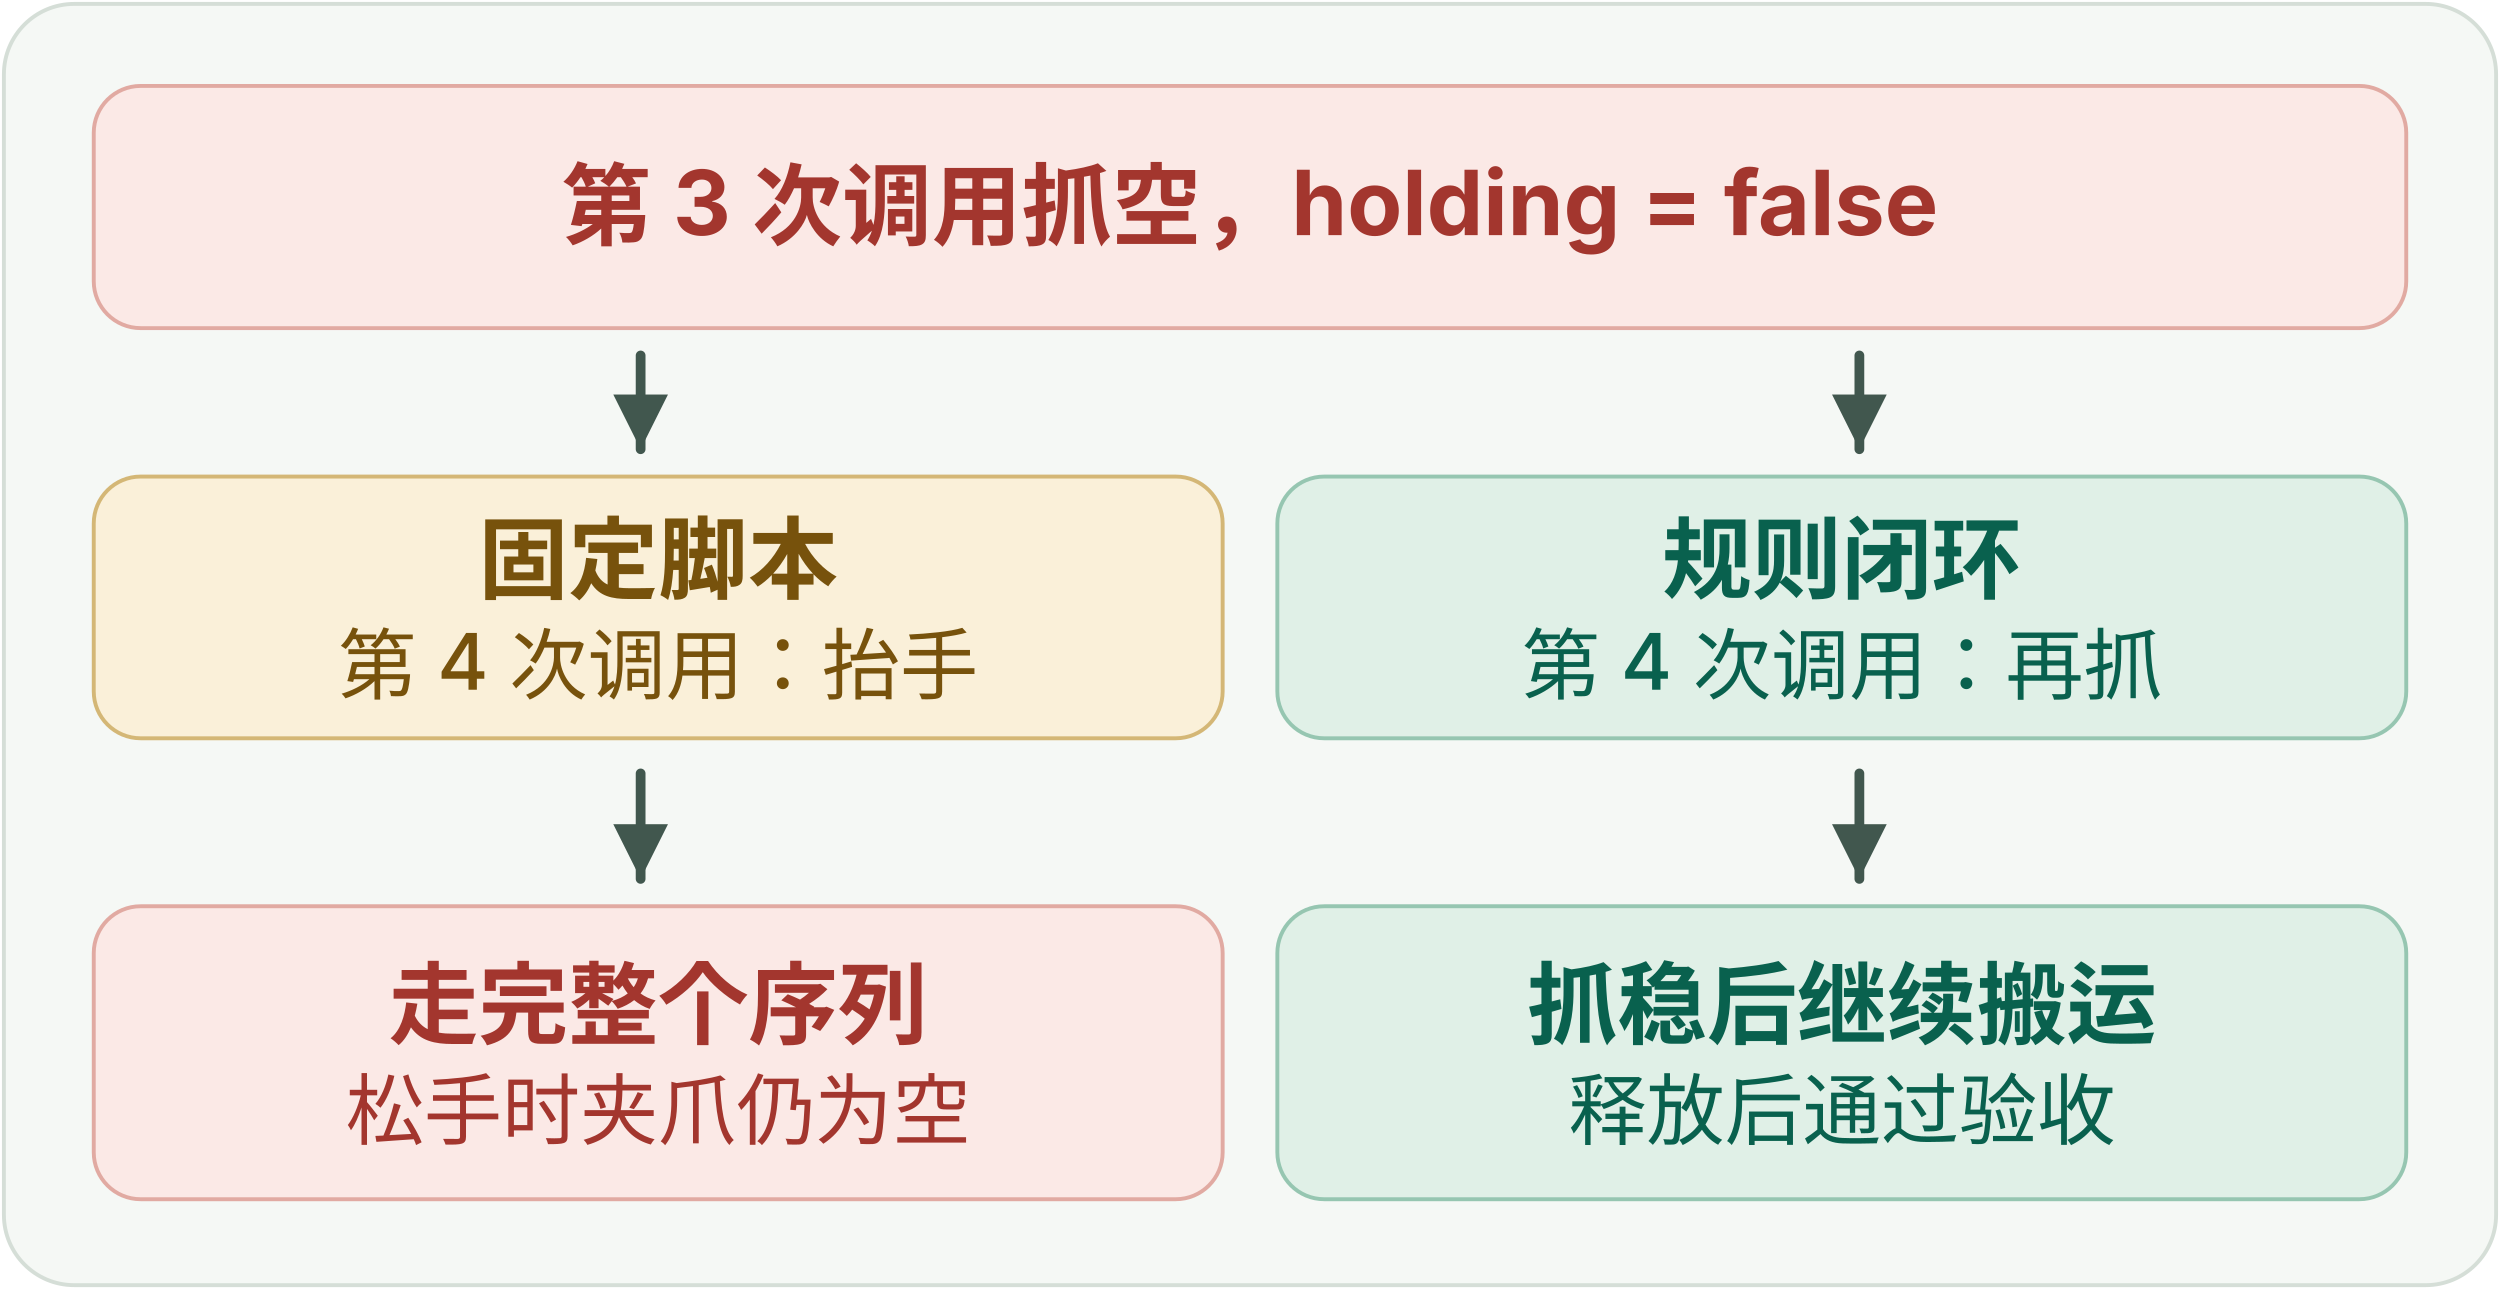
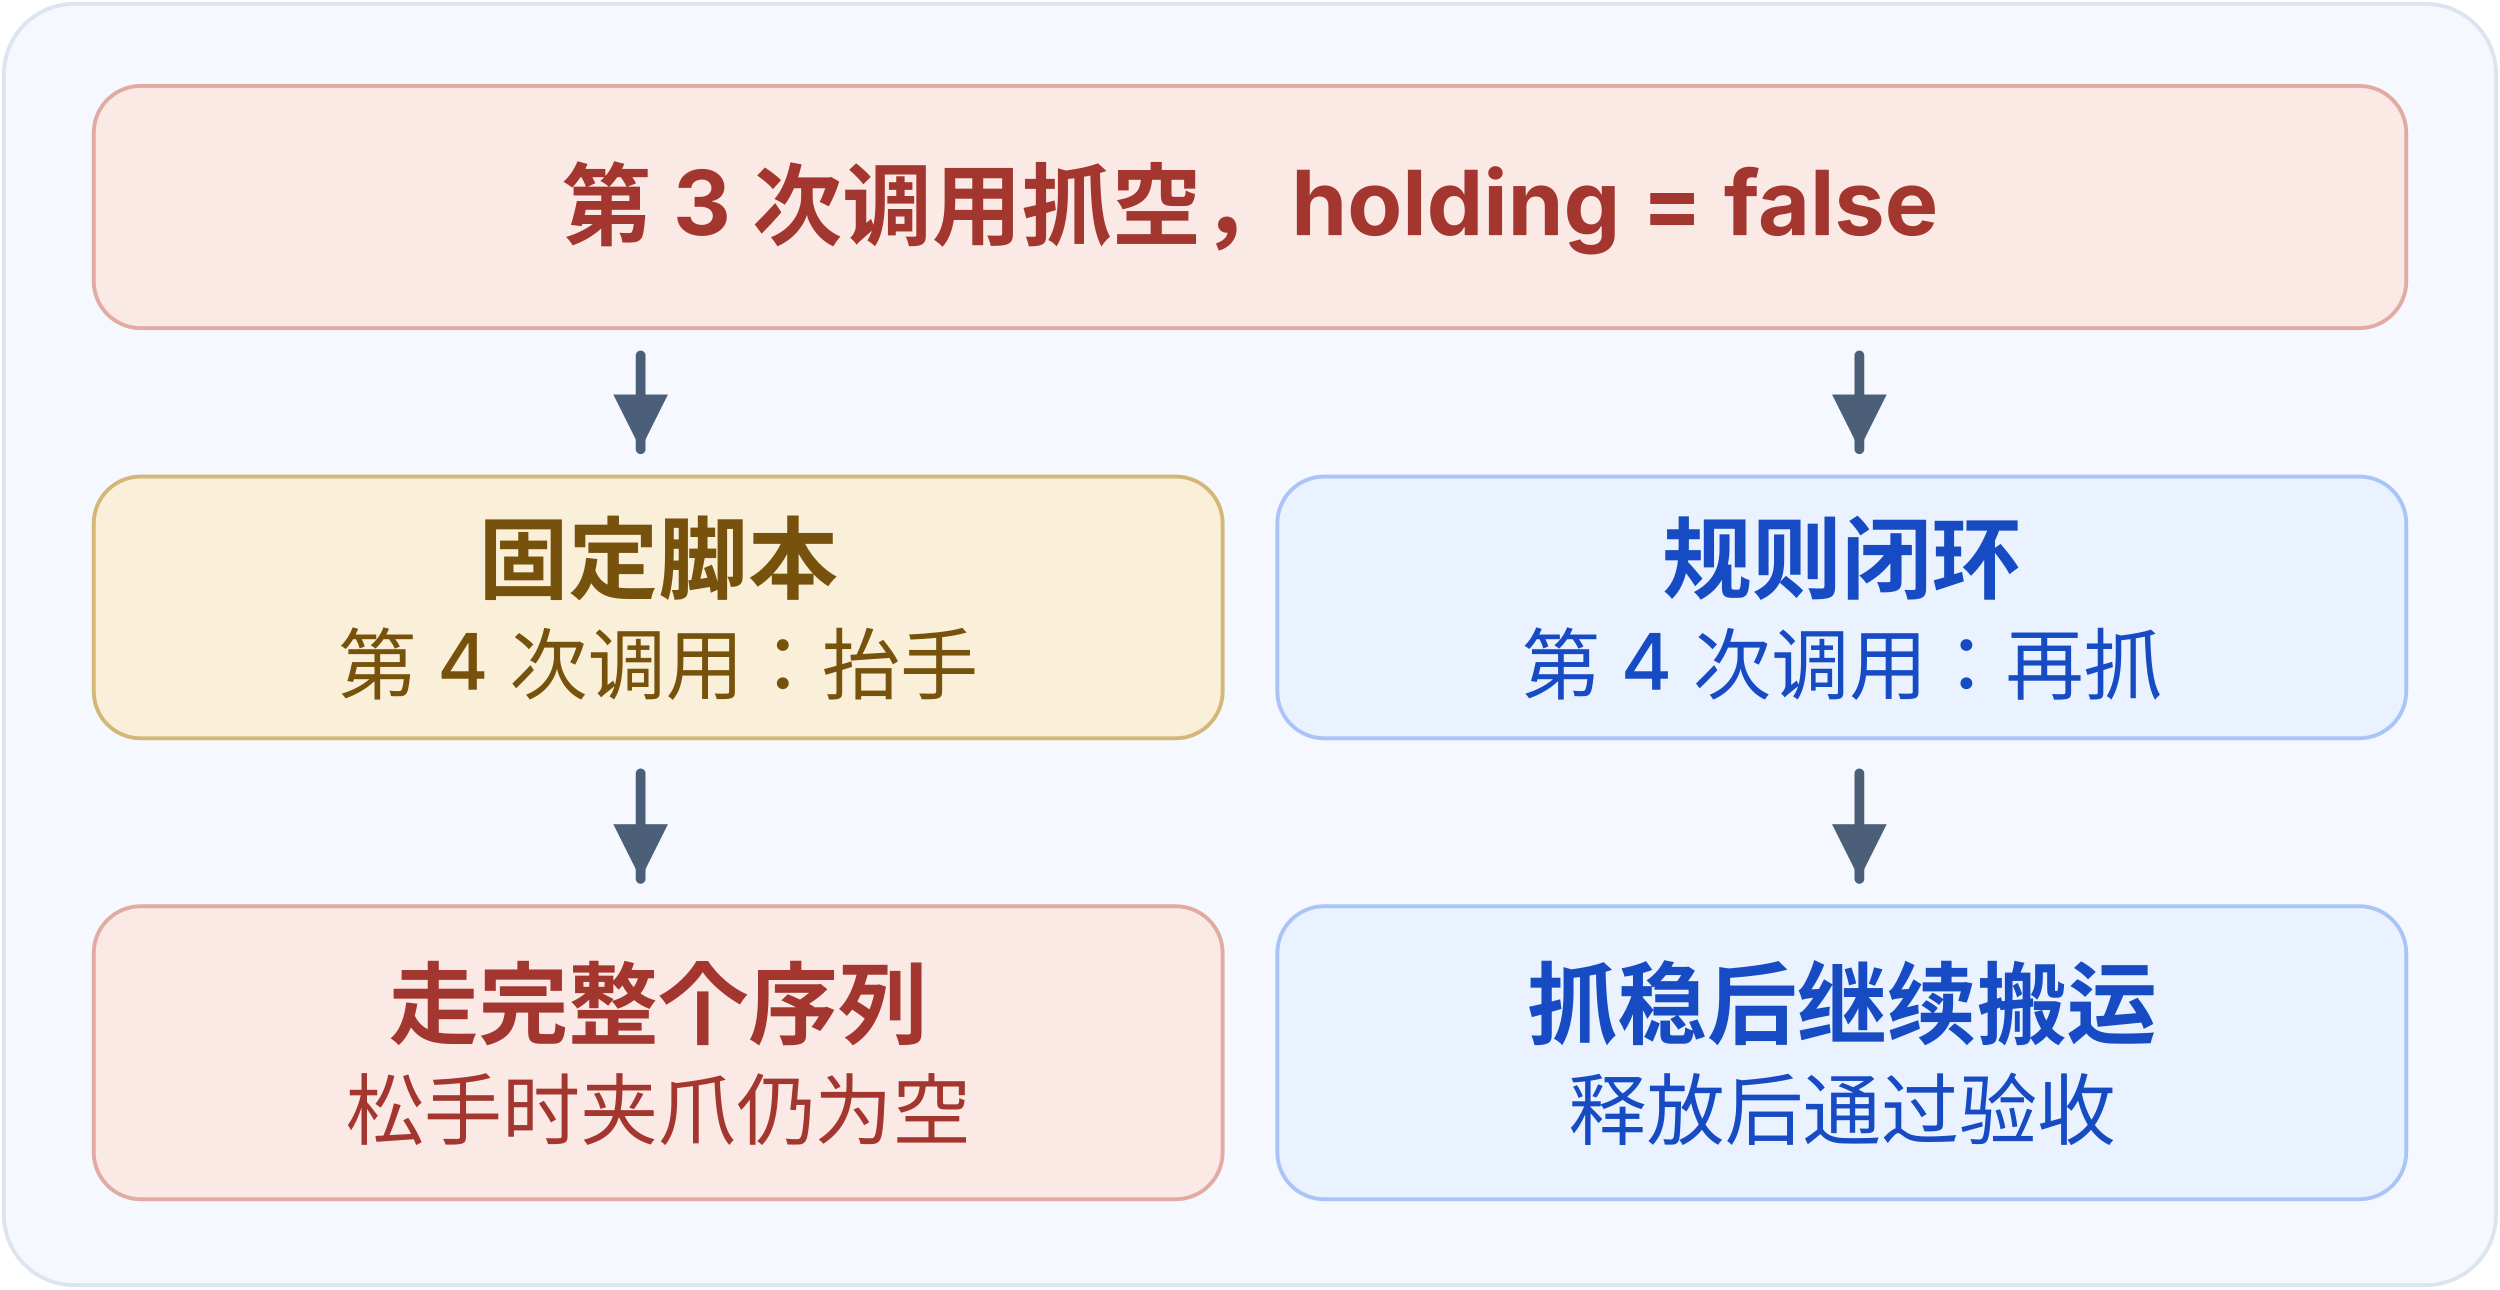
<svg xmlns="http://www.w3.org/2000/svg" width="640" height="330" viewBox="0 0 640 330">
  <defs>
    <marker id="ink" viewBox="0 0 10 10" refX="8" refY="5" markerWidth="7" markerHeight="7" orient="auto-start-reverse">
-       <path d="M 0 1 L 8 5 L 0 9 z" fill="#41574e" />
+       <path d="M 0 1 L 8 5 L 0 9 z" fill="#4c5f79" />
    </marker>
-     <marker id="green" viewBox="0 0 10 10" refX="8" refY="5" markerWidth="7" markerHeight="7" orient="auto-start-reverse">
-       <path d="M 0 1 L 8 5 L 0 9 z" fill="#09614e" />
+     <marker id="accent" viewBox="0 0 10 10" refX="8" refY="5" markerWidth="7" markerHeight="7" orient="auto-start-reverse">
+       <path d="M 0 1 L 8 5 L 0 9 z" fill="#164bc4" />
    </marker>
    <marker id="red" viewBox="0 0 10 10" refX="8" refY="5" markerWidth="7" markerHeight="7" orient="auto-start-reverse">
      <path d="M 0 1 L 8 5 L 0 9 z" fill="#a3362e" />
    </marker>
    <marker id="blue" viewBox="0 0 10 10" refX="8" refY="5" markerWidth="7" markerHeight="7" orient="auto-start-reverse">
-       <path d="M 0 1 L 8 5 L 0 9 z" fill="#24517d" />
+       <path d="M 0 1 L 8 5 L 0 9 z" fill="#385984" />
    </marker>
  </defs>
  <g font-family="system-ui, -apple-system, 'PingFang SC', 'Microsoft YaHei', sans-serif">
-     <rect x="1" y="1" width="638" height="328" rx="18" fill="#f5f8f5" stroke="#d5ded7" />
+     <rect x="1" y="1" width="638" height="328" rx="18" fill="#f5f8fe" stroke="#dbe4ef" />
    <rect x="24" y="22" width="592" height="62" rx="12" fill="#fbe9e6" stroke="#e1aaa2" />
    <text x="320.0" y="61.0" text-anchor="middle" font-size="23" font-weight="680" fill="#a3362e">第 3 次调用抓空，holding = false</text>
-     <polyline points="164,91 164,115" fill="none" stroke="#41574e" stroke-width="2.5" stroke-linecap="round" stroke-linejoin="round" marker-end="url(#ink)" />
-     <polyline points="476,91 476,115" fill="none" stroke="#41574e" stroke-width="2.5" stroke-linecap="round" stroke-linejoin="round" marker-end="url(#ink)" />
+     <polyline points="164,91 164,115" fill="none" stroke="#4c5f79" stroke-width="2.5" stroke-linecap="round" stroke-linejoin="round" marker-end="url(#ink)" />
+     <polyline points="476,91 476,115" fill="none" stroke="#4c5f79" stroke-width="2.5" stroke-linecap="round" stroke-linejoin="round" marker-end="url(#ink)" />
    <rect x="24" y="122" width="289" height="67" rx="12" fill="#faf0d9" stroke="#d4b776" />
    <text x="168.5" y="151.5" text-anchor="middle" font-size="23" font-weight="680" fill="#77520c">固定脚本</text>
    <text x="168.5" y="177.5" text-anchor="middle" font-size="20" font-weight="500" fill="#77520c">第 4 次调用：抬手</text>
-     <rect x="327" y="122" width="289" height="67" rx="12" fill="#e0f0e7" stroke="#96c6b1" />
-     <text x="471.5" y="151.5" text-anchor="middle" font-size="23" font-weight="680" fill="#09614e">规则闭环</text>
-     <text x="471.5" y="177.5" text-anchor="middle" font-size="20" font-weight="500" fill="#09614e">第 4 次调用：再抓</text>
-     <polyline points="164,198 164,225" fill="none" stroke="#41574e" stroke-width="2.5" stroke-linecap="round" stroke-linejoin="round" marker-end="url(#ink)" />
-     <polyline points="476,198 476,225" fill="none" stroke="#41574e" stroke-width="2.5" stroke-linecap="round" stroke-linejoin="round" marker-end="url(#ink)" />
+     <rect x="327" y="122" width="289" height="67" rx="12" fill="#eaf2ff" stroke="#a9c4f6" />
+     <text x="471.5" y="151.5" text-anchor="middle" font-size="23" font-weight="680" fill="#164bc4">规则闭环</text>
+     <text x="471.5" y="177.5" text-anchor="middle" font-size="20" font-weight="500" fill="#164bc4">第 4 次调用：再抓</text>
+     <polyline points="164,198 164,225" fill="none" stroke="#4c5f79" stroke-width="2.5" stroke-linecap="round" stroke-linejoin="round" marker-end="url(#ink)" />
+     <polyline points="476,198 476,225" fill="none" stroke="#4c5f79" stroke-width="2.5" stroke-linecap="round" stroke-linejoin="round" marker-end="url(#ink)" />
    <rect x="24" y="232" width="289" height="75" rx="12" fill="#fbe9e6" stroke="#e1aaa2" />
    <text x="168.5" y="265.5" text-anchor="middle" font-size="23" font-weight="680" fill="#a3362e">走完整个序列</text>
    <text x="168.5" y="291.5" text-anchor="middle" font-size="20" font-weight="500" fill="#a3362e">松手时夹爪仍为空</text>
-     <rect x="327" y="232" width="289" height="75" rx="12" fill="#e0f0e7" stroke="#96c6b1" />
-     <text x="471.5" y="265.5" text-anchor="middle" font-size="23" font-weight="680" fill="#09614e">抓稳后继续搬运</text>
-     <text x="471.5" y="291.5" text-anchor="middle" font-size="20" font-weight="500" fill="#09614e">释放后通过验收</text>
+     <rect x="327" y="232" width="289" height="75" rx="12" fill="#eaf2ff" stroke="#a9c4f6" />
+     <text x="471.5" y="265.5" text-anchor="middle" font-size="23" font-weight="680" fill="#164bc4">抓稳后继续搬运</text>
+     <text x="471.5" y="291.5" text-anchor="middle" font-size="20" font-weight="500" fill="#164bc4">释放后通过验收</text>
  </g>
</svg>
